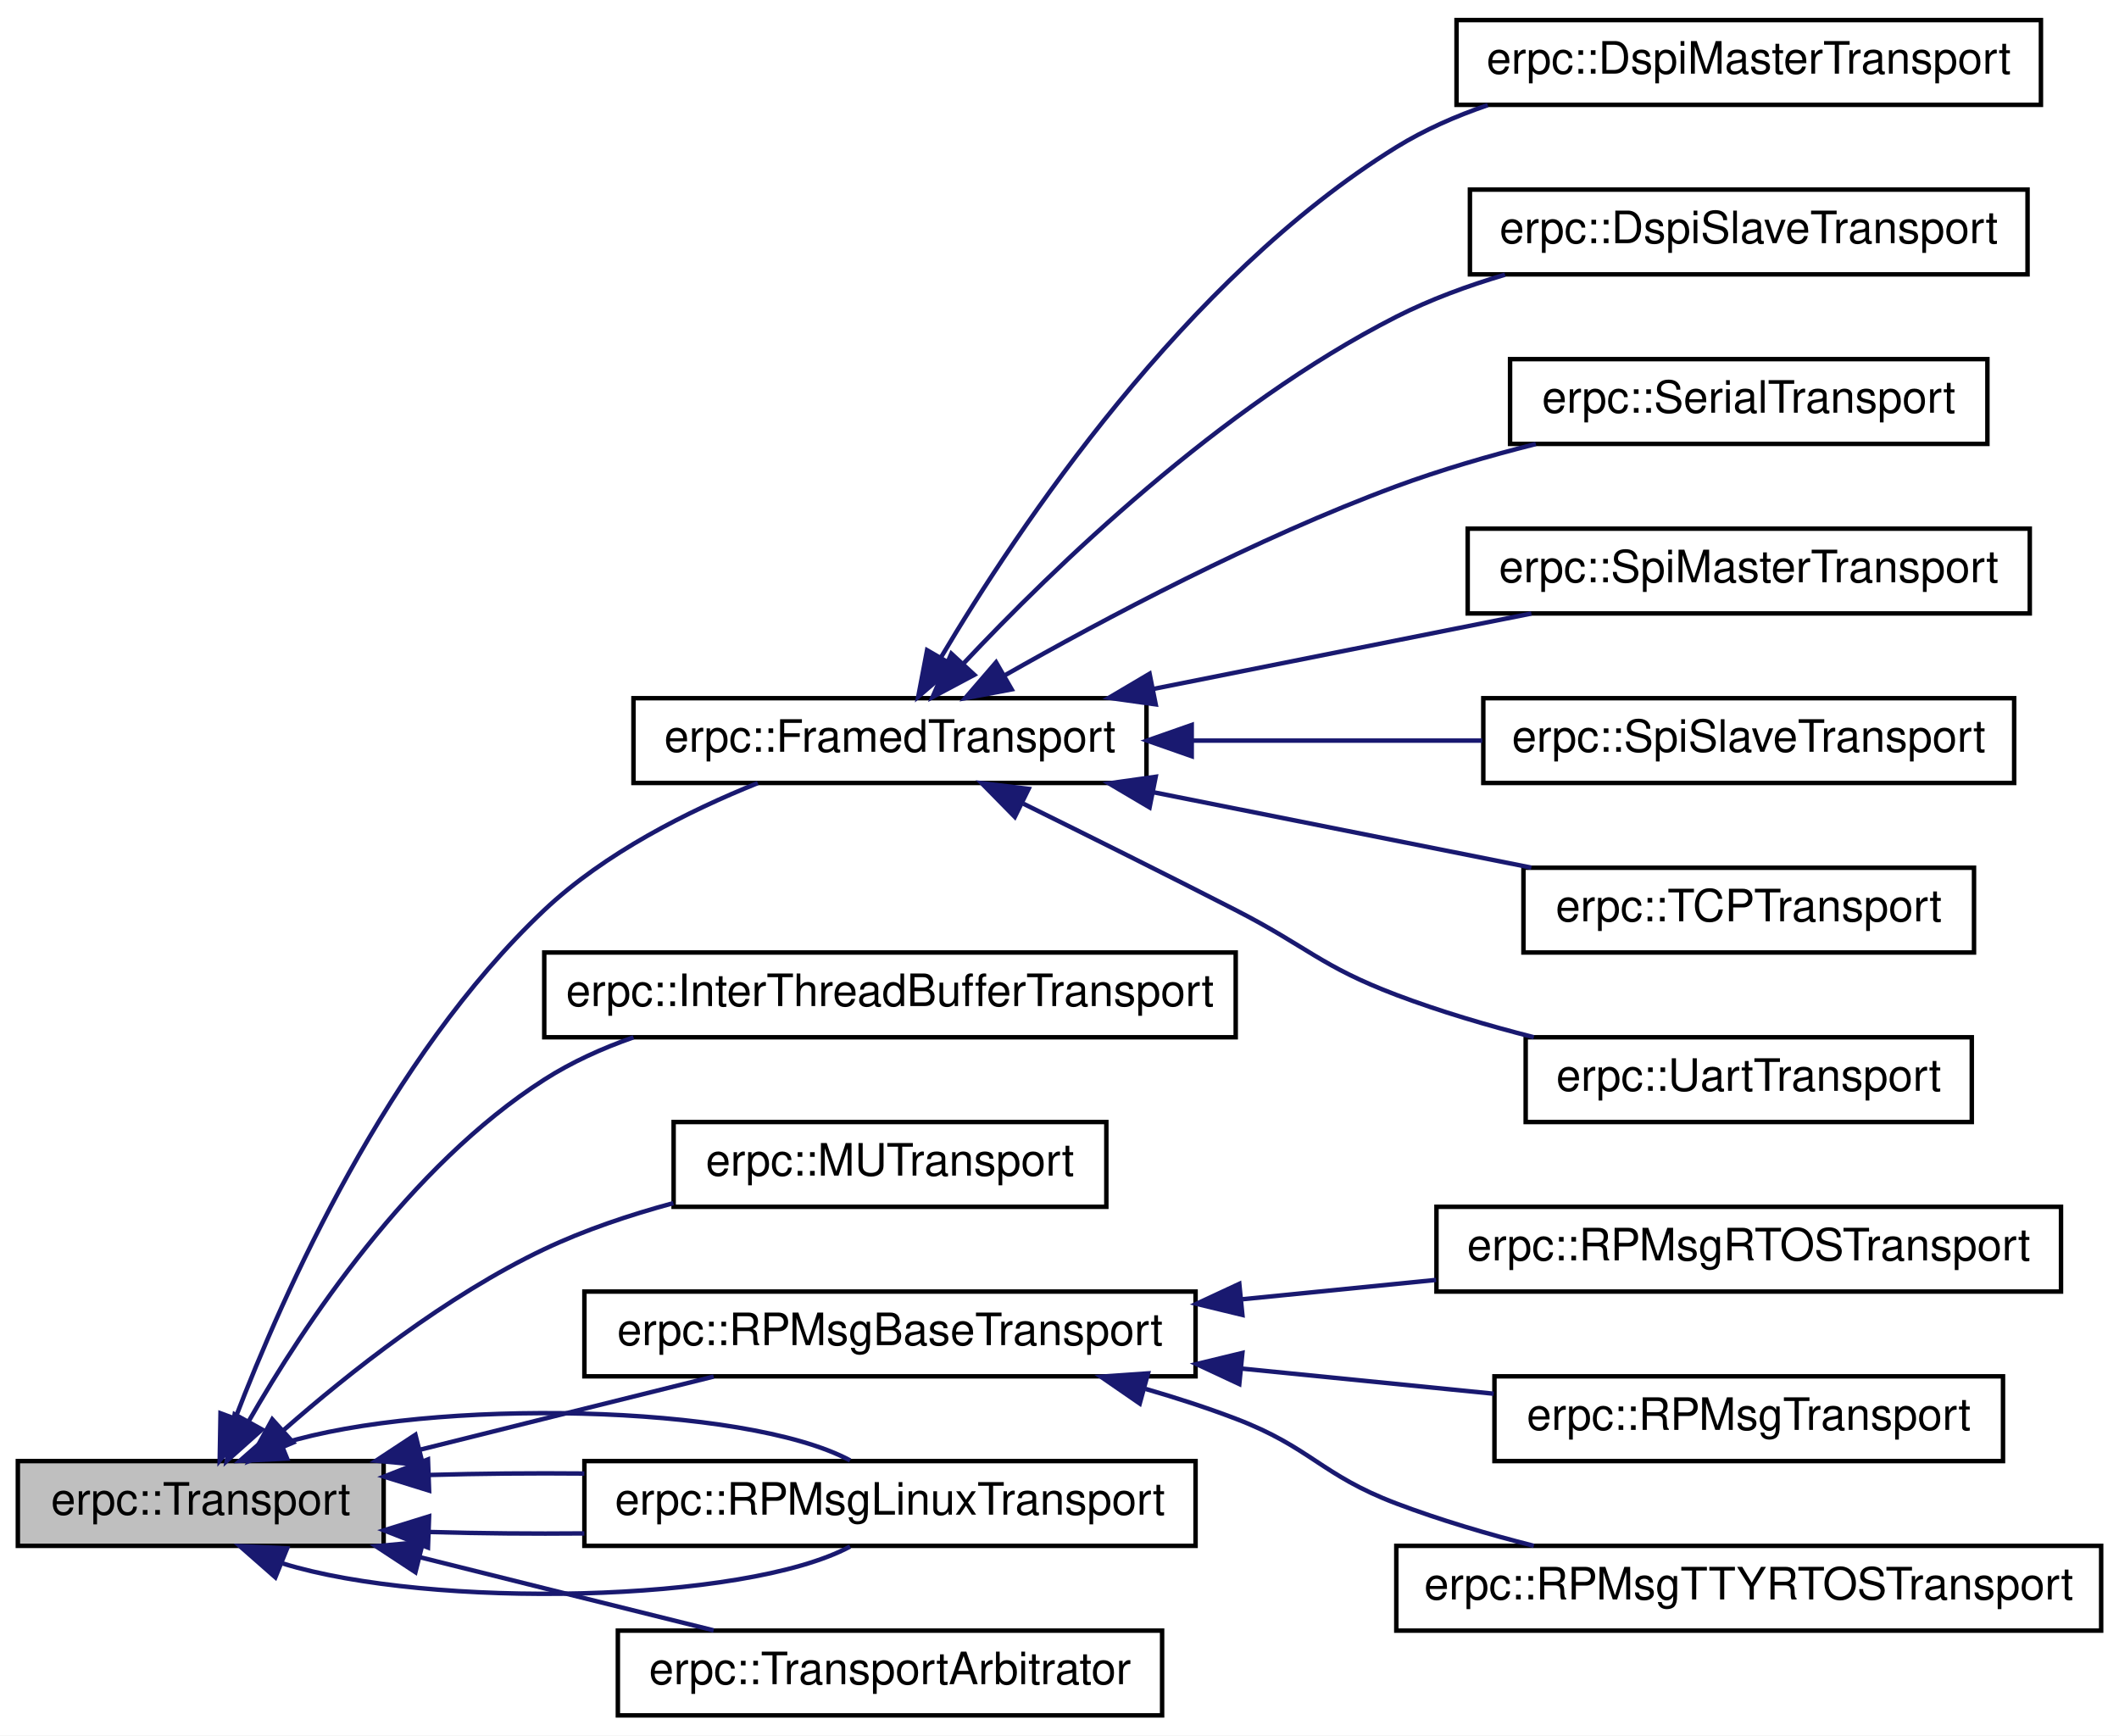
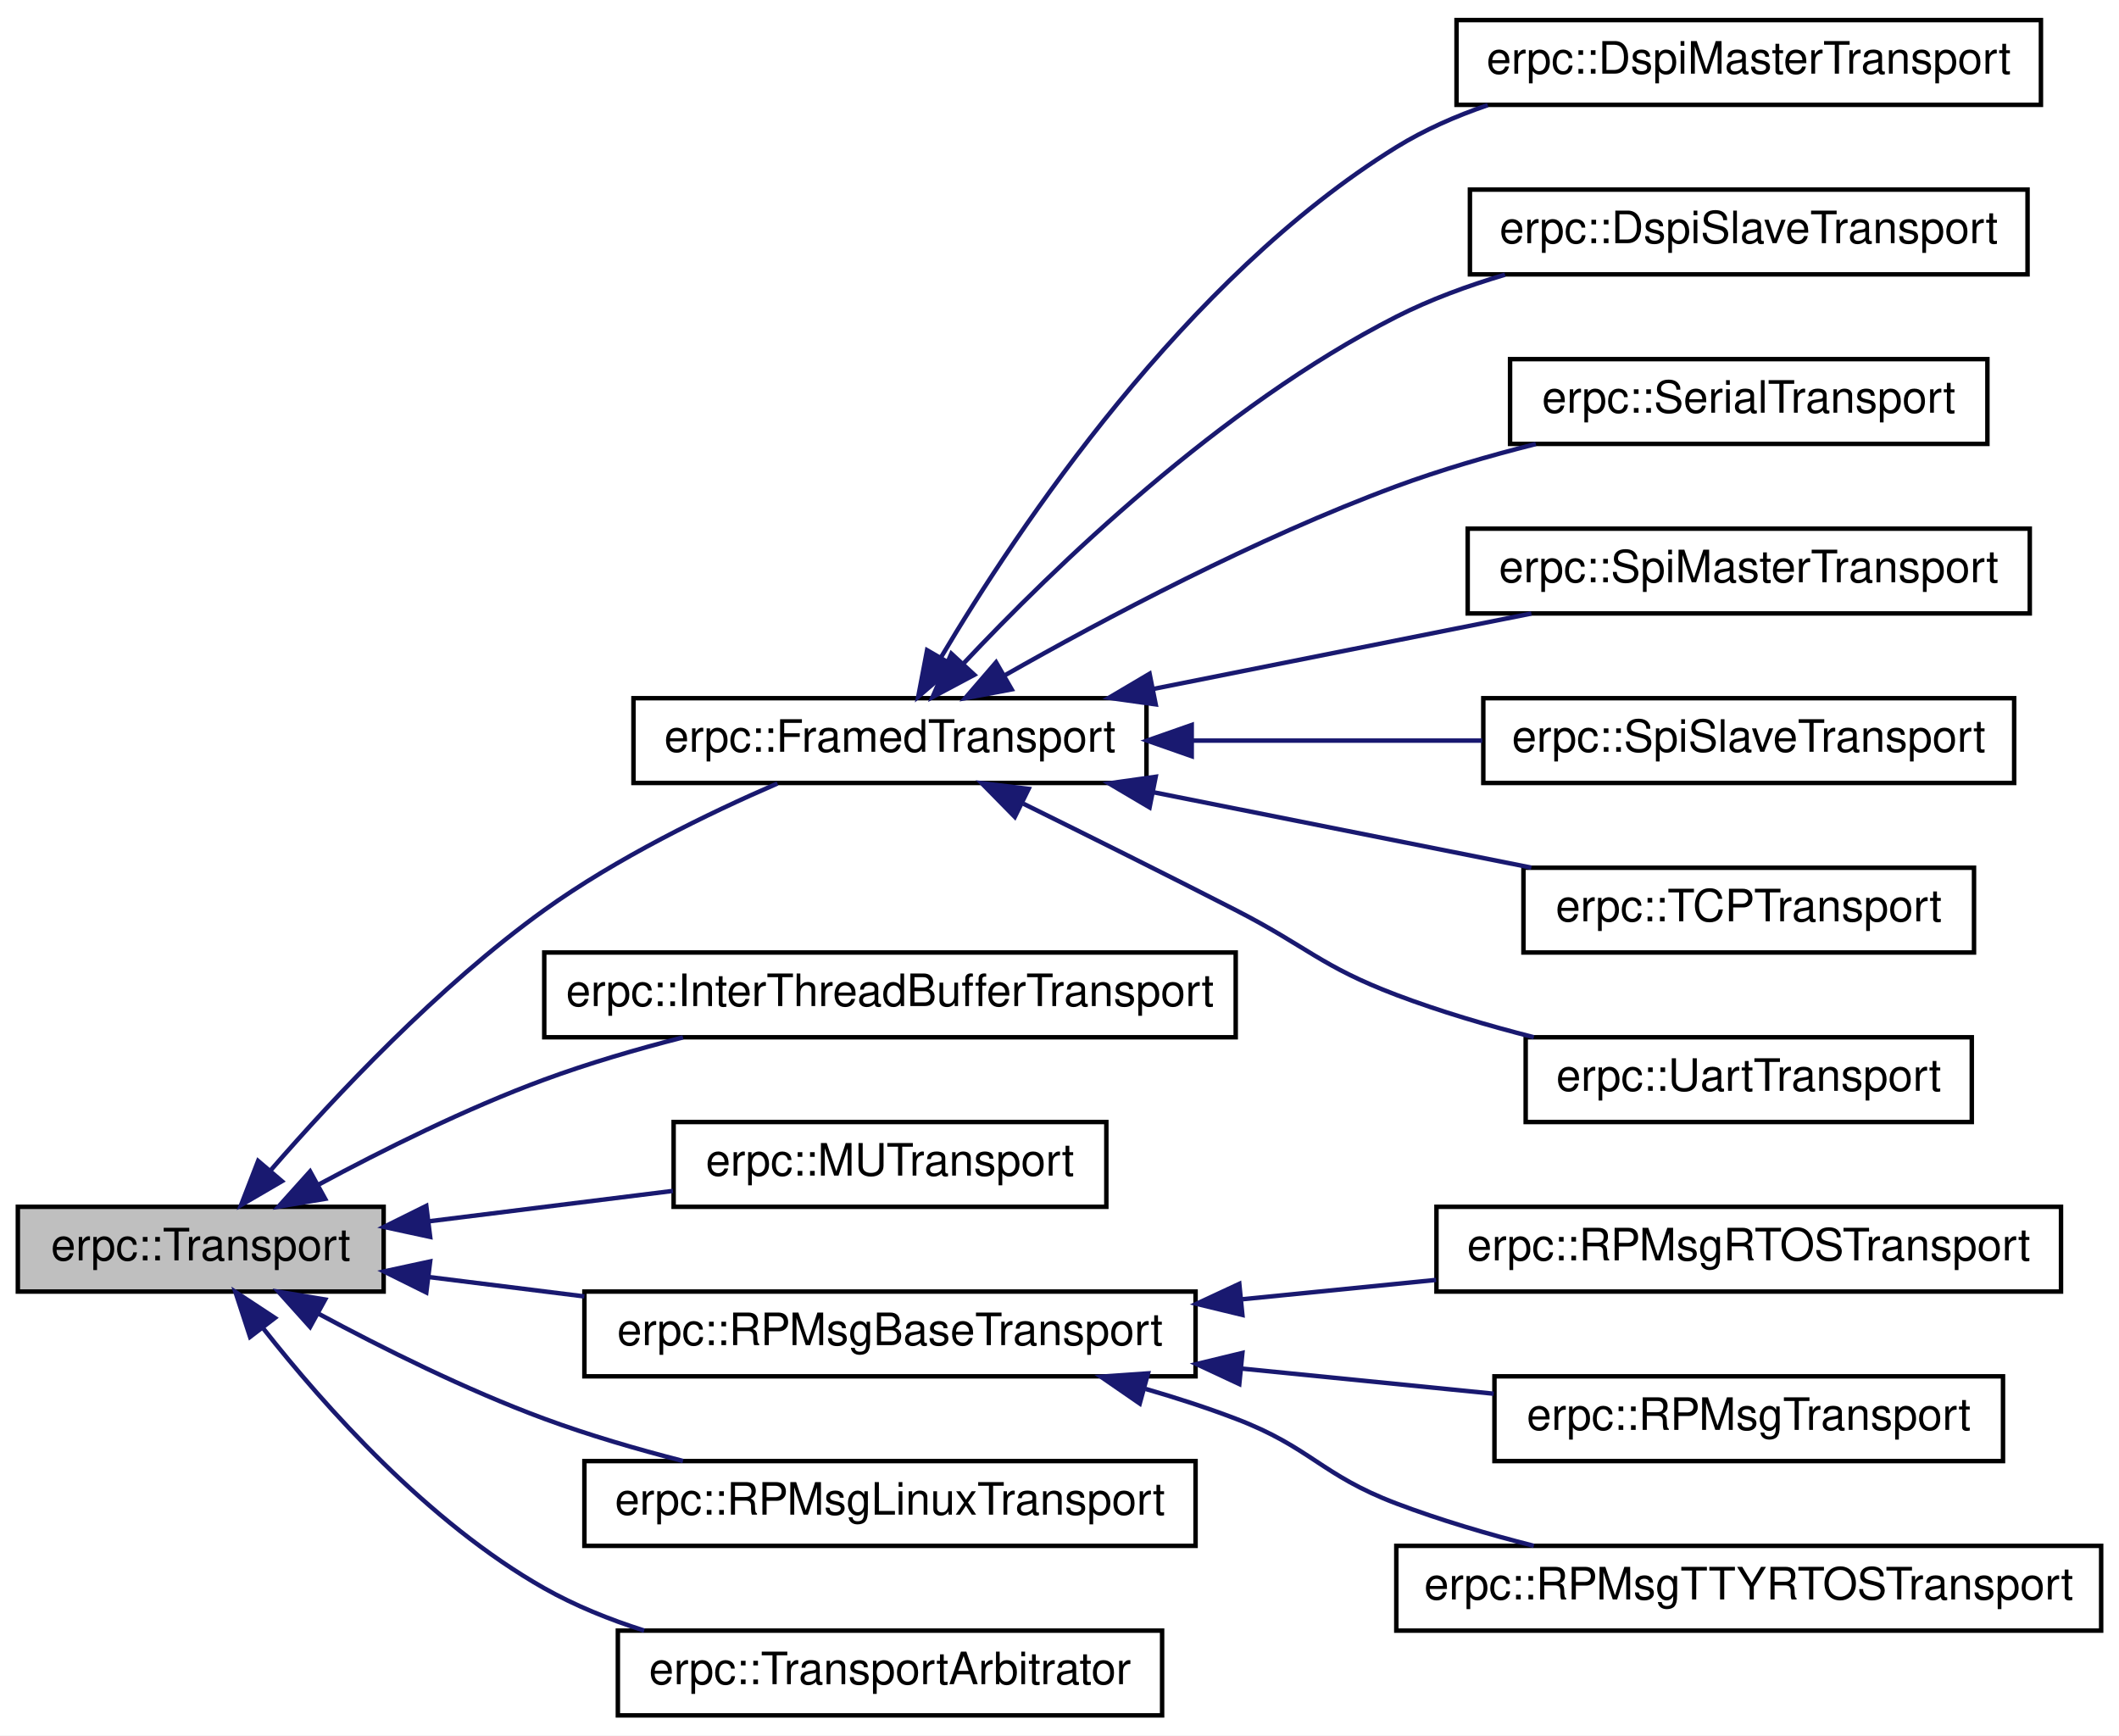
<svg xmlns="http://www.w3.org/2000/svg" xmlns:xlink="http://www.w3.org/1999/xlink" width="475pt" height="389pt" viewBox="0.00 0.00 475.00 389.00">
  <g id="graph0" class="graph" transform="scale(1 1) rotate(0) translate(4 385)">
    <polygon fill="white" stroke="none" points="-4,4 -4,-385 471,-385 471,4 -4,4" />
    <g id="node1" class="node">
-       <polygon fill="#bfbfbf" stroke="black" points="0,-38.5 0,-57.5 82,-57.5 82,-38.5 0,-38.5" />
-       <text text-anchor="middle" x="41" y="-45.5" font-family="Helvetica,sans-Serif" font-size="10.00">erpc::Transport</text>
+       <polygon fill="#bfbfbf" stroke="black" points="0,-95.5 0,-114.5 82,-114.5 82,-95.5 0,-95.5" />
+       <text text-anchor="middle" x="41" y="-102.5" font-family="Helvetica,sans-Serif" font-size="10.00">erpc::Transport</text>
    </g>
    <g id="node2" class="node">
      <g id="a_node2">
        <a xlink:href="classerpc_1_1_framed_transport.html" target="_top" xlink:title="Base class for framed transport layers. ">
          <polygon fill="white" stroke="black" points="138,-209.5 138,-228.5 253,-228.5 253,-209.5 138,-209.5" />
          <text text-anchor="middle" x="195.5" y="-216.5" font-family="Helvetica,sans-Serif" font-size="10.00">erpc::FramedTransport</text>
        </a>
      </g>
    </g>
    <g id="edge1" class="edge">
-       <path fill="none" stroke="midnightblue" d="M48.752,-67.103C59.522,-95.222 83.01,-147.986 118,-181 131.591,-193.823 150.335,-203.229 165.868,-209.475" />
-       <polygon fill="midnightblue" stroke="midnightblue" points="51.998,-65.791 45.249,-57.625 45.432,-68.218 51.998,-65.791" />
+       <path fill="none" stroke="midnightblue" d="M56.72,-122.735C71.109,-139.289 94.259,-163.936 118,-181 134.256,-192.685 154.641,-202.613 170.28,-209.388" />
+       <polygon fill="midnightblue" stroke="midnightblue" points="59.19,-120.236 50.038,-114.898 53.863,-124.778 59.19,-120.236" />
    </g>
    <g id="node10" class="node">
      <g id="a_node10">
        <a xlink:href="classerpc_1_1_inter_thread_buffer_transport.html" target="_top" xlink:title="Very basic transport to send/receive messages between threads. ">
          <polygon fill="white" stroke="black" points="118,-152.5 118,-171.5 273,-171.5 273,-152.5 118,-152.5" />
          <text text-anchor="middle" x="195.5" y="-159.5" font-family="Helvetica,sans-Serif" font-size="10.00">erpc::InterThreadBufferTransport</text>
        </a>
      </g>
    </g>
    <g id="edge9" class="edge">
-       <path fill="none" stroke="midnightblue" d="M51.739,-66.415C64.18,-88.107 87.771,-123.635 118,-143 124.107,-146.912 130.965,-150.019 138,-152.486" />
-       <polygon fill="midnightblue" stroke="midnightblue" points="54.727,-64.585 46.823,-57.529 48.601,-67.974 54.727,-64.585" />
+       <path fill="none" stroke="midnightblue" d="M67.287,-119.406C81.782,-127.21 100.517,-136.548 118,-143 127.886,-146.648 138.745,-149.821 149.099,-152.474" />
+       <polygon fill="midnightblue" stroke="midnightblue" points="68.881,-116.288 58.431,-114.545 65.513,-122.425 68.881,-116.288" />
    </g>
    <g id="node11" class="node">
      <g id="a_node11">
        <a xlink:href="classerpc_1_1_m_u_transport.html" target="_top" xlink:title="Transport that uses Messaging Unit (MU) for interprocessor messaging. ">
          <polygon fill="white" stroke="black" points="147,-114.5 147,-133.5 244,-133.5 244,-114.5 147,-114.5" />
          <text text-anchor="middle" x="195.5" y="-121.5" font-family="Helvetica,sans-Serif" font-size="10.00">erpc::MUTransport</text>
        </a>
      </g>
    </g>
    <g id="edge10" class="edge">
-       <path fill="none" stroke="midnightblue" d="M59.654,-64.51C74.255,-77.317 96.082,-94.588 118,-105 127.024,-109.286 137.121,-112.673 146.947,-115.325" />
-       <polygon fill="midnightblue" stroke="midnightblue" points="61.719,-61.661 51.945,-57.571 57.036,-66.863 61.719,-61.661" />
+       <path fill="none" stroke="midnightblue" d="M92.151,-111.248C109.748,-113.441 129.453,-115.896 146.839,-118.062" />
+       <polygon fill="midnightblue" stroke="midnightblue" points="92.424,-107.755 82.068,-109.992 91.558,-114.702 92.424,-107.755" />
    </g>
    <g id="node12" class="node">
      <g id="a_node12">
        <a xlink:href="classerpc_1_1_r_p_msg_base_transport.html" target="_top" xlink:title="Transport that other RPMsg transports inherits. ">
          <polygon fill="white" stroke="black" points="127,-76.5 127,-95.5 264,-95.5 264,-76.5 127,-76.5" />
          <text text-anchor="middle" x="195.5" y="-83.5" font-family="Helvetica,sans-Serif" font-size="10.00">erpc::RPMsgBaseTransport</text>
        </a>
      </g>
    </g>
    <g id="edge11" class="edge">
-       <path fill="none" stroke="midnightblue" d="M90.122,-60.042C99.374,-62.354 108.987,-64.754 118,-67 130.349,-70.077 143.822,-73.426 155.972,-76.443" />
-       <polygon fill="midnightblue" stroke="midnightblue" points="90.821,-56.609 80.27,-57.58 89.123,-63.401 90.821,-56.609" />
+       <path fill="none" stroke="midnightblue" d="M92.052,-98.764C103.221,-97.372 115.244,-95.874 126.987,-94.412" />
+       <polygon fill="midnightblue" stroke="midnightblue" points="91.558,-95.298 82.068,-100.008 92.424,-102.245 91.558,-95.298" />
    </g>
    <g id="node16" class="node">
      <g id="a_node16">
-         <a xlink:href="classerpc_1_1_r_p_msg_linux_transport.html" target="_top" xlink:title="RPMSG Linux transport to send/receive messages through RPMSG endpoints based on https://github.com/codeauroraforum/rpmsg-sysfs/tree/0aa1817545a765c200b1b2f9b6680a420dcf9171 implementation. ">
+         <a xlink:href="classerpc_1_1_r_p_msg_linux_transport.html" target="_top" xlink:title="RPMSG Linux transport to send/receive messages through RPMSG endpoints based on https://github.com/NXPmicro/rpmsg-sysfs/tree/0aa1817545a765c200b1b2f9b6680a420dcf9171 implementation. ">
          <polygon fill="white" stroke="black" points="127,-38.5 127,-57.5 264,-57.5 264,-38.5 127,-38.5" />
          <text text-anchor="middle" x="195.5" y="-45.5" font-family="Helvetica,sans-Serif" font-size="10.00">erpc::RPMsgLinuxTransport</text>
        </a>
      </g>
    </g>
    <g id="edge15" class="edge">
-       <path fill="none" stroke="midnightblue" d="M59.405,-34.545C92.405,-24.357 162.89,-25.625 186.561,-38.349" />
-       <polygon fill="midnightblue" stroke="midnightblue" points="57.731,-31.447 49.772,-38.44 60.355,-37.937 57.731,-31.447" />
-     </g>
-     <g id="edge16" class="edge">
-       <path fill="none" stroke="midnightblue" d="M92.394,-41.607C103.467,-41.29 115.364,-41.184 126.987,-41.289" />
-       <polygon fill="midnightblue" stroke="midnightblue" points="91.936,-38.121 82.068,-41.977 92.186,-45.117 91.936,-38.121" />
-     </g>
-     <g id="edge17" class="edge">
-       <path fill="none" stroke="midnightblue" d="M92.394,-54.393C103.467,-54.71 115.364,-54.816 126.987,-54.711" />
-       <polygon fill="midnightblue" stroke="midnightblue" points="92.186,-50.883 82.068,-54.023 91.936,-57.879 92.186,-50.883" />
-     </g>
-     <g id="edge18" class="edge">
-       <path fill="none" stroke="midnightblue" d="M59.405,-61.455C92.405,-71.643 162.89,-70.375 186.561,-57.651" />
-       <polygon fill="midnightblue" stroke="midnightblue" points="60.355,-58.063 49.772,-57.56 57.731,-64.553 60.355,-58.063" />
+       <path fill="none" stroke="midnightblue" d="M67.287,-90.594C81.782,-82.79 100.517,-73.452 118,-67 127.886,-63.352 138.745,-60.179 149.099,-57.526" />
+       <polygon fill="midnightblue" stroke="midnightblue" points="65.513,-87.576 58.431,-95.455 68.881,-93.712 65.513,-87.576" />
    </g>
    <g id="node17" class="node">
      <g id="a_node17">
        <a xlink:href="classerpc_1_1_transport_arbitrator.html" target="_top" xlink:title="Interposer to share transport between client and server. ">
          <polygon fill="white" stroke="black" points="134.5,-0.5 134.5,-19.5 256.5,-19.5 256.5,-0.5 134.5,-0.5" />
          <text text-anchor="middle" x="195.5" y="-7.5" font-family="Helvetica,sans-Serif" font-size="10.00">erpc::TransportArbitrator</text>
        </a>
      </g>
    </g>
-     <g id="edge19" class="edge">
-       <path fill="none" stroke="midnightblue" d="M90.122,-35.958C99.374,-33.646 108.987,-31.246 118,-29 130.349,-25.923 143.822,-22.574 155.972,-19.557" />
-       <polygon fill="midnightblue" stroke="midnightblue" points="89.123,-32.599 80.27,-38.42 90.821,-39.391 89.123,-32.599" />
+     <g id="edge16" class="edge">
+       <path fill="none" stroke="midnightblue" d="M55.057,-87.181C68.792,-69.735 91.993,-43.698 118,-29 124.91,-25.095 132.616,-21.984 140.402,-19.508" />
+       <polygon fill="midnightblue" stroke="midnightblue" points="52.058,-85.342 48.774,-95.415 57.623,-89.589 52.058,-85.342" />
    </g>
    <g id="node3" class="node">
      <g id="a_node3">
        <a xlink:href="classerpc_1_1_dspi_master_transport.html" target="_top" xlink:title="Very basic transport to send/receive messages via DSPI. ">
          <polygon fill="white" stroke="black" points="322.5,-361.5 322.5,-380.5 453.5,-380.5 453.5,-361.5 322.5,-361.5" />
          <text text-anchor="middle" x="388" y="-368.5" font-family="Helvetica,sans-Serif" font-size="10.00">erpc::DspiMasterTransport</text>
        </a>
      </g>
    </g>
    <g id="edge2" class="edge">
      <path fill="none" stroke="midnightblue" d="M206.909,-237.613C224.187,-266.72 261.625,-322.704 309,-352 315.283,-355.885 322.307,-358.976 329.497,-361.435" />
      <polygon fill="midnightblue" stroke="midnightblue" points="209.876,-235.752 201.837,-228.85 203.817,-239.258 209.876,-235.752" />
    </g>
    <g id="node4" class="node">
      <g id="a_node4">
        <a xlink:href="classerpc_1_1_dspi_slave_transport.html" target="_top" xlink:title="Very basic transport to send/receive messages via DSPI. ">
          <polygon fill="white" stroke="black" points="325.5,-323.5 325.5,-342.5 450.5,-342.5 450.5,-323.5 325.5,-323.5" />
          <text text-anchor="middle" x="388" y="-330.5" font-family="Helvetica,sans-Serif" font-size="10.00">erpc::DspiSlaveTransport</text>
        </a>
      </g>
    </g>
    <g id="edge3" class="edge">
      <path fill="none" stroke="midnightblue" d="M211.907,-236.199C232.096,-257.663 269.593,-293.978 309,-314 316.58,-317.851 324.976,-320.946 333.369,-323.426" />
      <polygon fill="midnightblue" stroke="midnightblue" points="214.402,-233.742 205.049,-228.765 209.257,-238.488 214.402,-233.742" />
    </g>
    <g id="node5" class="node">
      <g id="a_node5">
        <a xlink:href="classerpc_1_1_serial_transport.html" target="_top" xlink:title="Serial transport layer for host PC. ">
          <polygon fill="white" stroke="black" points="334.5,-285.5 334.5,-304.5 441.5,-304.5 441.5,-285.5 334.5,-285.5" />
          <text text-anchor="middle" x="388" y="-292.5" font-family="Helvetica,sans-Serif" font-size="10.00">erpc::SerialTransport</text>
        </a>
      </g>
    </g>
    <g id="edge4" class="edge">
      <path fill="none" stroke="midnightblue" d="M221.165,-233.587C243.475,-246.267 277.551,-264.379 309,-276 318.936,-279.671 329.847,-282.838 340.278,-285.475" />
      <polygon fill="midnightblue" stroke="midnightblue" points="222.779,-230.477 212.366,-228.519 219.285,-236.543 222.779,-230.477" />
    </g>
    <g id="node6" class="node">
      <g id="a_node6">
        <a xlink:href="classerpc_1_1_spi_master_transport.html" target="_top" xlink:title="Very basic transport to send/receive messages via SPI. ">
          <polygon fill="white" stroke="black" points="325,-247.5 325,-266.5 451,-266.5 451,-247.5 325,-247.5" />
          <text text-anchor="middle" x="388" y="-254.5" font-family="Helvetica,sans-Serif" font-size="10.00">erpc::SpiMasterTransport</text>
        </a>
      </g>
    </g>
    <g id="edge5" class="edge">
      <path fill="none" stroke="midnightblue" d="M254.7,-230.61C281.794,-236.014 313.625,-242.364 339.274,-247.48" />
      <polygon fill="midnightblue" stroke="midnightblue" points="255.063,-227.113 244.571,-228.589 253.693,-233.978 255.063,-227.113" />
    </g>
    <g id="node7" class="node">
      <g id="a_node7">
        <a xlink:href="classerpc_1_1_spi_slave_transport.html" target="_top" xlink:title="Very basic transport to send/receive messages via SPI. ">
          <polygon fill="white" stroke="black" points="328.5,-209.5 328.5,-228.5 447.5,-228.5 447.5,-209.5 328.5,-209.5" />
          <text text-anchor="middle" x="388" y="-216.5" font-family="Helvetica,sans-Serif" font-size="10.00">erpc::SpiSlaveTransport</text>
        </a>
      </g>
    </g>
    <g id="edge6" class="edge">
      <path fill="none" stroke="midnightblue" d="M263.342,-219C284.501,-219 307.718,-219 328.265,-219" />
      <polygon fill="midnightblue" stroke="midnightblue" points="263.141,-215.5 253.141,-219 263.14,-222.5 263.141,-215.5" />
    </g>
    <g id="node8" class="node">
      <g id="a_node8">
        <a xlink:href="classerpc_1_1_t_c_p_transport.html" target="_top" xlink:title="Client side of TCP/IP transport. ">
          <polygon fill="white" stroke="black" points="337.5,-171.5 337.5,-190.5 438.5,-190.5 438.5,-171.5 337.5,-171.5" />
          <text text-anchor="middle" x="388" y="-178.5" font-family="Helvetica,sans-Serif" font-size="10.00">erpc::TCPTransport</text>
        </a>
      </g>
    </g>
    <g id="edge7" class="edge">
      <path fill="none" stroke="midnightblue" d="M254.7,-207.39C281.794,-201.986 313.625,-195.636 339.274,-190.52" />
      <polygon fill="midnightblue" stroke="midnightblue" points="253.693,-204.022 244.571,-209.411 255.063,-210.887 253.693,-204.022" />
    </g>
    <g id="node9" class="node">
      <g id="a_node9">
        <a xlink:href="classerpc_1_1_uart_transport.html" target="_top" xlink:title="Very basic transport to send/receive messages via UART. ">
          <polygon fill="white" stroke="black" points="338,-133.5 338,-152.5 438,-152.5 438,-133.5 338,-133.5" />
          <text text-anchor="middle" x="388" y="-140.5" font-family="Helvetica,sans-Serif" font-size="10.00">erpc::UartTransport</text>
        </a>
      </g>
    </g>
    <g id="edge8" class="edge">
      <path fill="none" stroke="midnightblue" d="M225.418,-204.844C239.77,-197.766 257.343,-189.019 273,-181 289.103,-172.753 292.083,-168.412 309,-162 318.775,-158.295 329.517,-155.131 339.821,-152.507" />
      <polygon fill="midnightblue" stroke="midnightblue" points="223.488,-201.893 216.061,-209.448 226.579,-208.174 223.488,-201.893" />
    </g>
    <g id="node13" class="node">
      <g id="a_node13">
        <a xlink:href="classerpc_1_1_r_p_msg_r_t_o_s_transport.html" target="_top" xlink:title="Transport that uses RPMsg zero copy RTOS API for interprocessor messaging. ">
          <polygon fill="white" stroke="black" points="318,-95.5 318,-114.5 458,-114.5 458,-95.5 318,-95.5" />
          <text text-anchor="middle" x="388" y="-102.5" font-family="Helvetica,sans-Serif" font-size="10.00">erpc::RPMsgRTOSTransport</text>
        </a>
      </g>
    </g>
    <g id="edge12" class="edge">
      <path fill="none" stroke="midnightblue" d="M274.548,-93.784C288.918,-95.218 303.828,-96.705 317.912,-98.109" />
      <polygon fill="midnightblue" stroke="midnightblue" points="274.498,-90.262 264.2,-92.752 273.803,-97.227 274.498,-90.262" />
    </g>
    <g id="node14" class="node">
      <g id="a_node14">
        <a xlink:href="classerpc_1_1_r_p_msg_transport.html" target="_top" xlink:title="Transport that uses RPMsg zero copy API for interprocessor messaging. ">
          <polygon fill="white" stroke="black" points="331,-57.5 331,-76.5 445,-76.5 445,-57.5 331,-57.5" />
          <text text-anchor="middle" x="388" y="-64.5" font-family="Helvetica,sans-Serif" font-size="10.00">erpc::RPMsgTransport</text>
        </a>
      </g>
    </g>
    <g id="edge13" class="edge">
      <path fill="none" stroke="midnightblue" d="M274.299,-78.24C293.236,-76.352 313.125,-74.368 330.834,-72.602" />
      <polygon fill="midnightblue" stroke="midnightblue" points="273.803,-74.773 264.2,-79.248 274.498,-81.738 273.803,-74.773" />
    </g>
    <g id="node15" class="node">
      <g id="a_node15">
        <a xlink:href="classerpc_1_1_r_p_msg_t_t_y_r_t_o_s_transport.html" target="_top" xlink:title="Transport that uses RPMsg zero copy RTOS API for interprocessor messaging. ">
          <polygon fill="white" stroke="black" points="309,-19.5 309,-38.5 467,-38.5 467,-19.5 309,-19.5" />
          <text text-anchor="middle" x="388" y="-26.5" font-family="Helvetica,sans-Serif" font-size="10.00">erpc::RPMsgTTYRTOSTransport</text>
        </a>
      </g>
    </g>
    <g id="edge14" class="edge">
      <path fill="none" stroke="midnightblue" d="M252.807,-73.676C259.687,-71.685 266.557,-69.458 273,-67 289.903,-60.55 292.083,-54.412 309,-48 318.775,-44.295 329.517,-41.131 339.821,-38.507" />
      <polygon fill="midnightblue" stroke="midnightblue" points="251.489,-70.408 242.768,-76.424 253.338,-77.16 251.489,-70.408" />
    </g>
  </g>
</svg>
